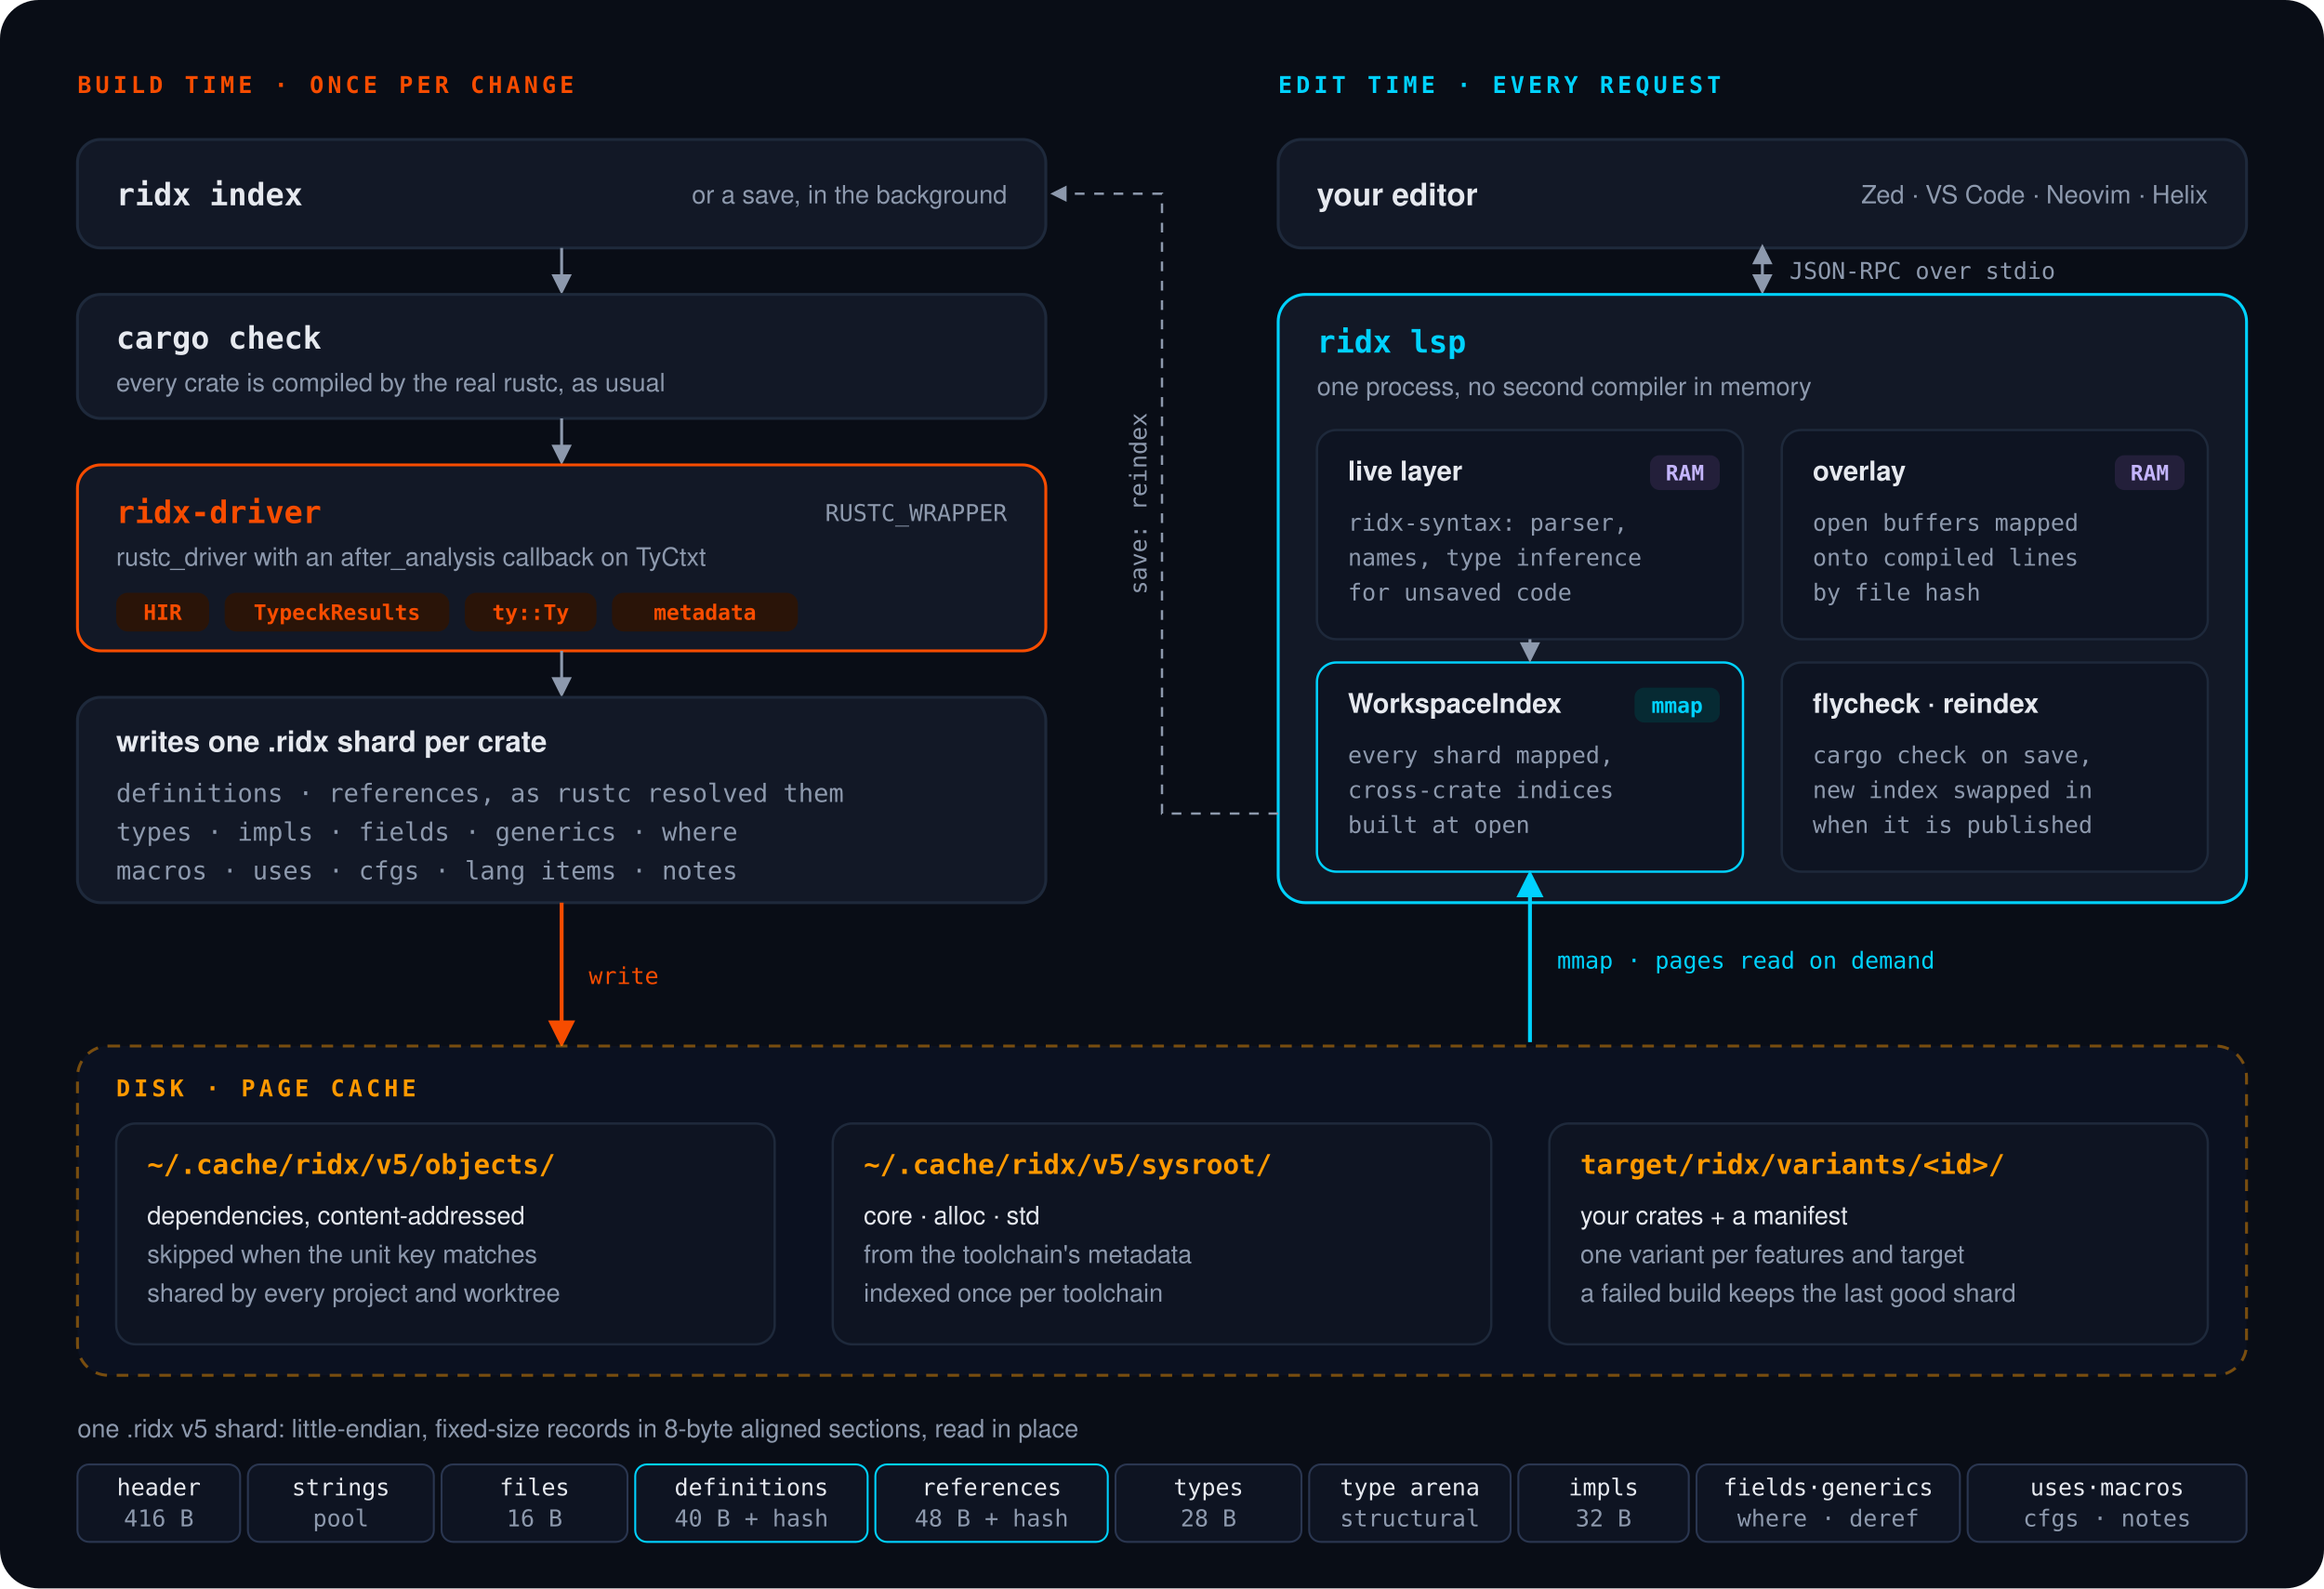
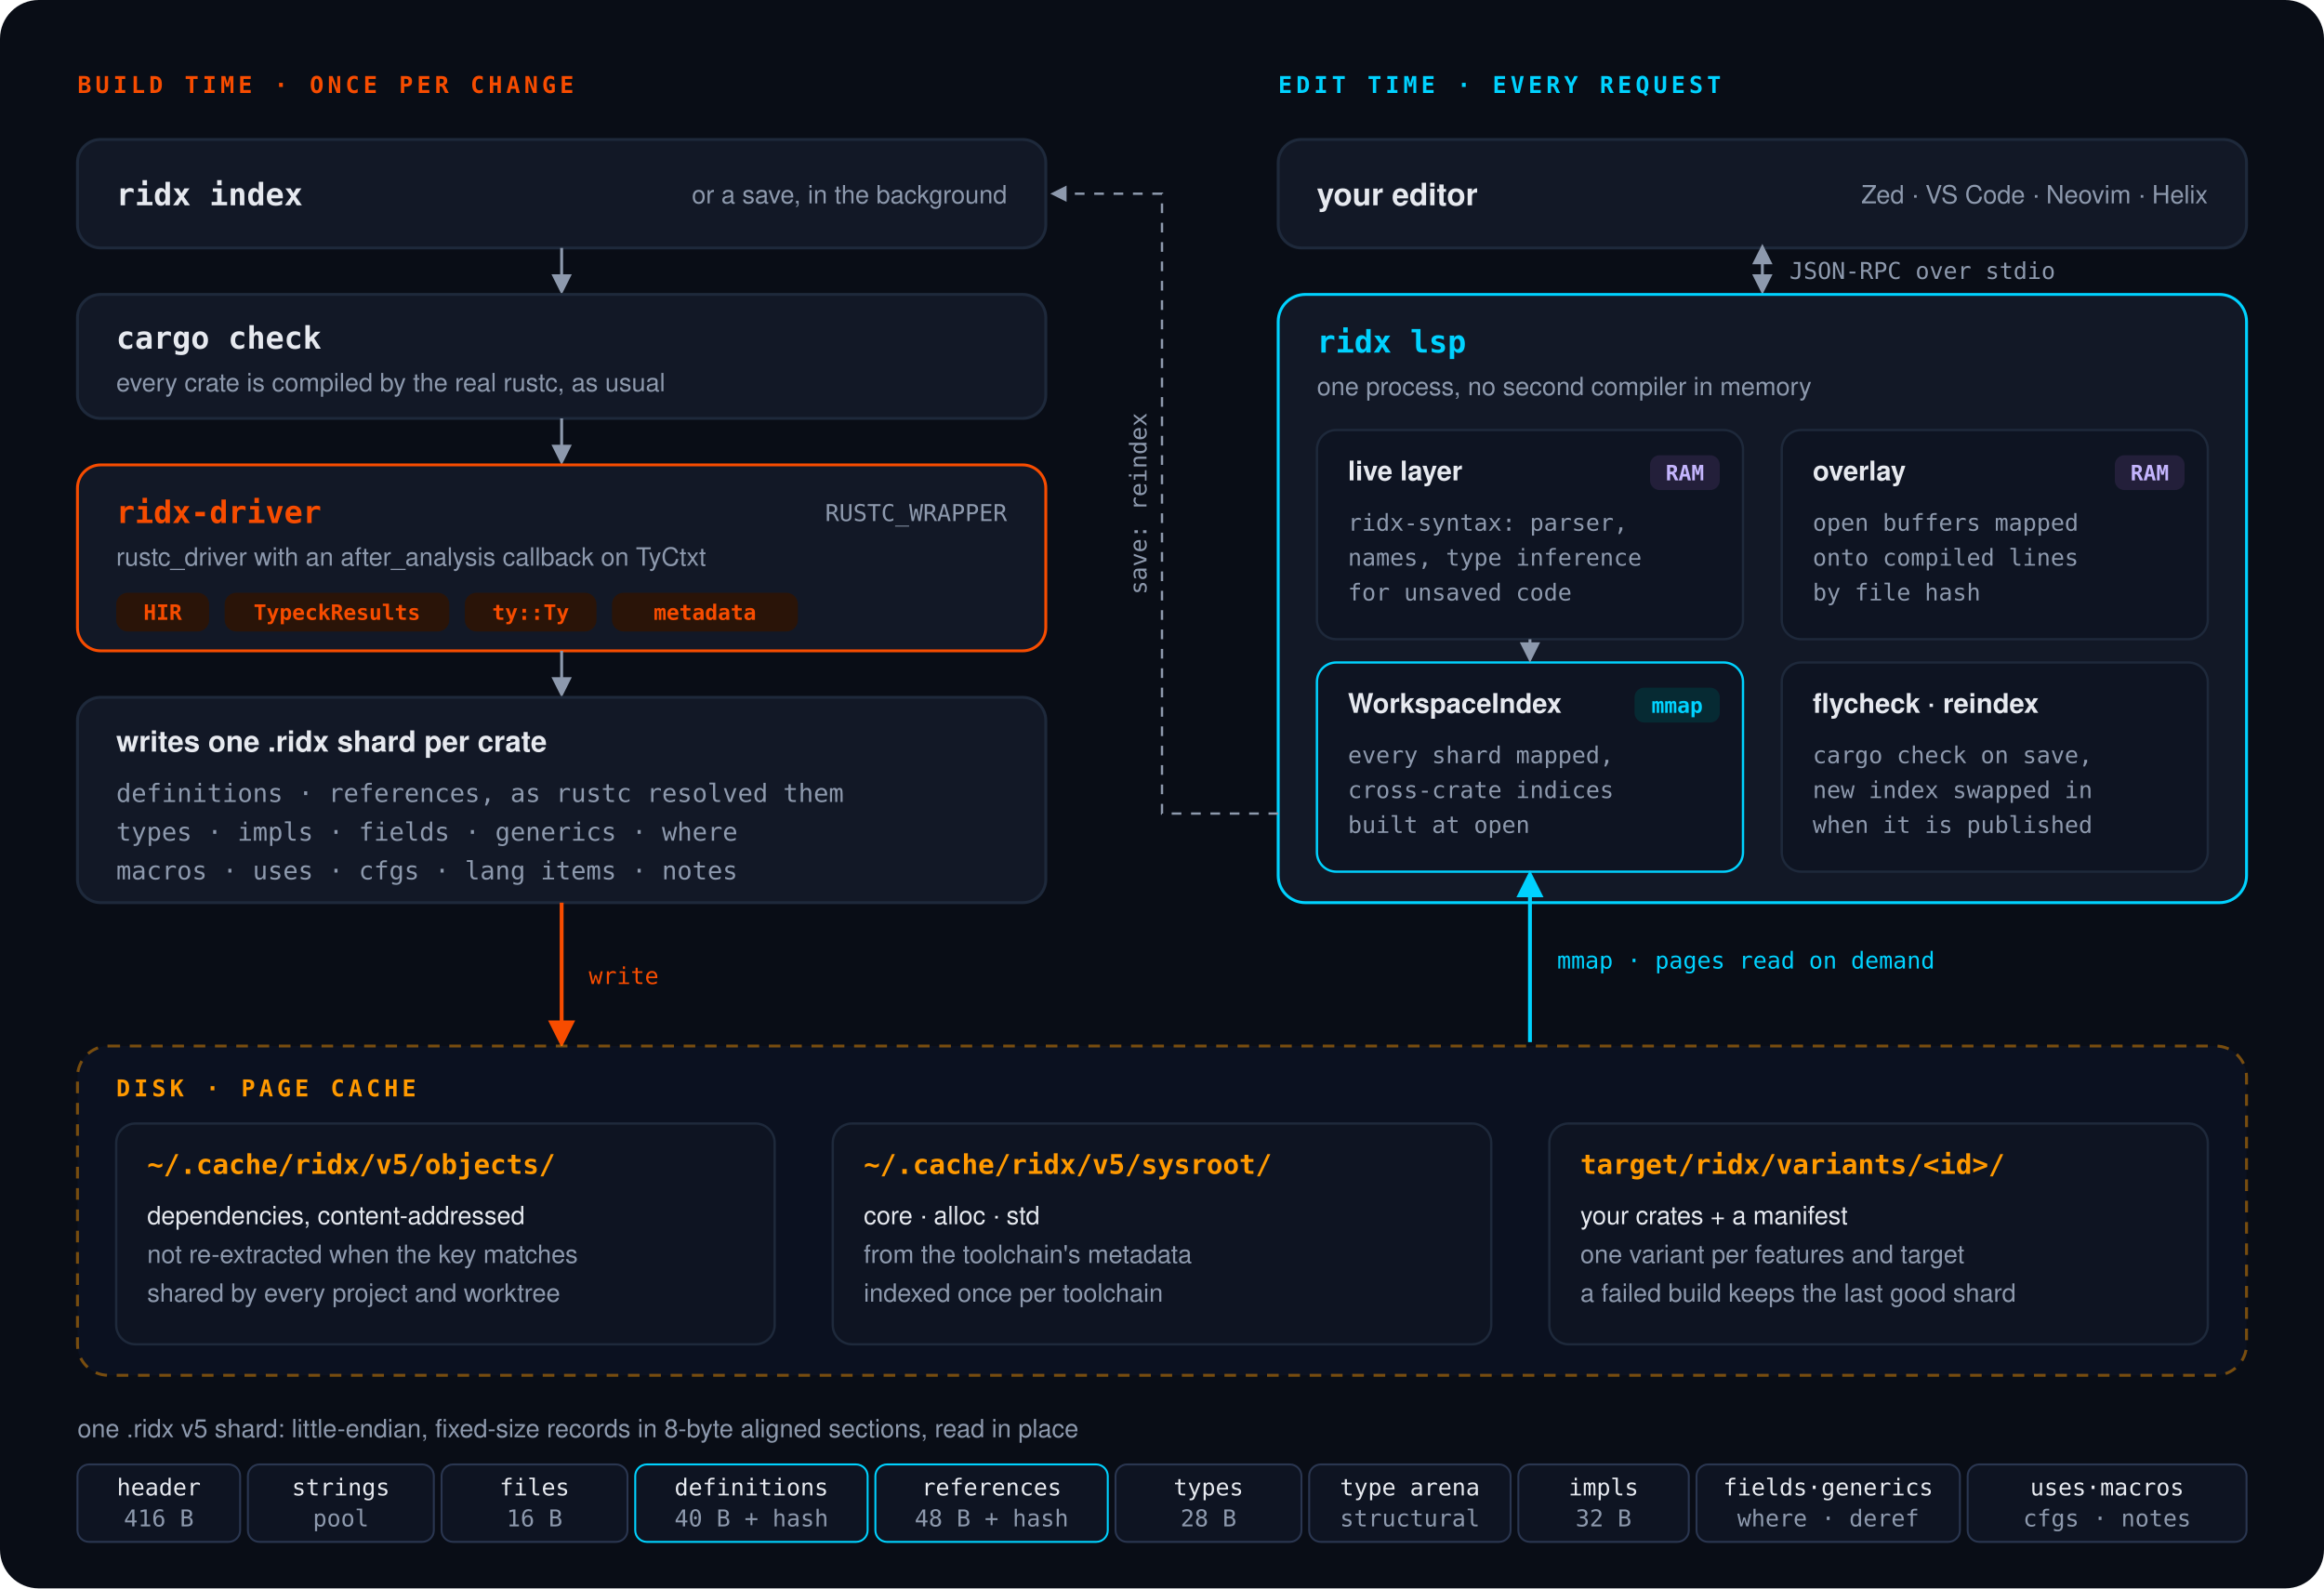
<svg xmlns="http://www.w3.org/2000/svg" viewBox="0 0 1200 820" width="1200" height="820" role="img" aria-labelledby="t d">
  <defs>
    <marker id="a" viewBox="0 0 10 10" refX="8" refY="5" markerWidth="7" markerHeight="7" orient="auto-start-reverse">
      <path d="M0 0L10 5L0 10z" fill="#8d99ad" />
    </marker>
    <marker id="ac" viewBox="0 0 10 10" refX="8" refY="5" markerWidth="7" markerHeight="7" orient="auto-start-reverse">
      <path d="M0 0L10 5L0 10z" fill="#00d2ff" />
    </marker>
    <marker id="ar" viewBox="0 0 10 10" refX="8" refY="5" markerWidth="7" markerHeight="7" orient="auto-start-reverse">
      <path d="M0 0L10 5L0 10z" fill="#f74c00" />
    </marker>
    <style>
      .t{font-family:"Space Grotesk",-apple-system,"Segoe UI",Helvetica,Arial,sans-serif;fill:#e6e9ef}
      .m{font-family:"JetBrains Mono",SFMono-Regular,Menlo,Consolas,monospace;fill:#e6e9ef}
      .mute{fill:#8d99ad}
      .eye{font-family:"JetBrains Mono",SFMono-Regular,Menlo,Consolas,monospace;font-size:12px;letter-spacing:2px;font-weight:600}
      .b{font-weight:700}
      .box{fill:#121826;stroke:#1e293b;stroke-width:1.5}
      .in{fill:#0e1422;stroke:#1e293b;stroke-width:1.2}
      .tag{font-family:"JetBrains Mono",SFMono-Regular,Menlo,Consolas,monospace;font-size:11px;font-weight:600}
      .seg{fill:#0e1422;stroke:#2a3650;stroke-width:1}
    </style>
  </defs>
  <rect width="1200" height="820" rx="20" fill="#090d16" />
  <text x="40" y="48" class="eye" fill="#f74c00">BUILD TIME · ONCE PER CHANGE</text>
  <text x="660" y="48" class="eye" fill="#00d2ff">EDIT TIME · EVERY REQUEST</text>
  <rect x="40" y="72" width="500" height="56" rx="12" class="box" />
  <text x="60" y="106" class="m b" font-size="16">ridx index</text>
  <text x="520" y="105" class="t mute" font-size="13" text-anchor="end">or a save, in the background</text>
  <path d="M290 128V150" stroke="#8d99ad" stroke-width="1.5" marker-end="url(#a)" />
  <rect x="40" y="152" width="500" height="64" rx="12" class="box" />
  <text x="60" y="180" class="m b" font-size="16">cargo check</text>
  <text x="60" y="202" class="t mute" font-size="13">every crate is compiled by the real rustc, as usual</text>
  <path d="M290 216V238" stroke="#8d99ad" stroke-width="1.5" marker-end="url(#a)" />
  <rect x="40" y="240" width="500" height="96" rx="12" class="box" stroke="#f74c00" style="stroke:#f74c00" />
  <text x="60" y="270" class="m b" font-size="16" fill="#f74c00" style="fill:#f74c00">ridx-driver</text>
  <text x="520" y="269" class="m mute" font-size="12" text-anchor="end">RUSTC_WRAPPER</text>
  <text x="60" y="292" class="t mute" font-size="13">rustc_driver with an after_analysis callback on TyCtxt</text>
  <g class="tag">
    <rect x="60" y="306" width="48" height="20" rx="6" fill="#2a1408" />
    <text x="84" y="320" text-anchor="middle" fill="#f74c00">HIR</text>
    <rect x="116" y="306" width="116" height="20" rx="6" fill="#2a1408" />
    <text x="174" y="320" text-anchor="middle" fill="#f74c00">TypeckResults</text>
    <rect x="240" y="306" width="68" height="20" rx="6" fill="#2a1408" />
    <text x="274" y="320" text-anchor="middle" fill="#f74c00">ty::Ty</text>
    <rect x="316" y="306" width="96" height="20" rx="6" fill="#2a1408" />
    <text x="364" y="320" text-anchor="middle" fill="#f74c00">metadata</text>
  </g>
  <path d="M290 336V358" stroke="#8d99ad" stroke-width="1.5" marker-end="url(#a)" />
  <rect x="40" y="360" width="500" height="106" rx="12" class="box" />
  <text x="60" y="388" class="t b" font-size="15">writes one .ridx shard per crate</text>
  <text x="60" y="414" class="m mute" font-size="13">definitions · references, as rustc resolved them</text>
  <text x="60" y="434" class="m mute" font-size="13">types · impls · fields · generics · where</text>
  <text x="60" y="454" class="m mute" font-size="13">macros · uses · cfgs · lang items · notes</text>
  <path d="M290 466V538" stroke="#f74c00" stroke-width="2" marker-end="url(#ar)" />
  <text x="304" y="508" class="m" font-size="12" fill="#f74c00" style="fill:#f74c00">write</text>
  <rect x="660" y="72" width="500" height="56" rx="12" class="box" />
  <text x="680" y="106" class="t b" font-size="16">your editor</text>
  <text x="1140" y="105" class="t mute" font-size="13" text-anchor="end">Zed · VS Code · Neovim · Helix</text>
  <path d="M910 128V150" stroke="#8d99ad" stroke-width="1.5" marker-start="url(#a)" marker-end="url(#a)" />
  <text x="924" y="144" class="m mute" font-size="12">JSON-RPC over stdio</text>
  <rect x="660" y="152" width="500" height="314" rx="14" class="box" style="stroke:#00d2ff" />
  <text x="680" y="182" class="m b" font-size="16" fill="#00d2ff" style="fill:#00d2ff">ridx lsp</text>
  <text x="680" y="204" class="t mute" font-size="13">one process, no second compiler in memory</text>
  <rect x="680" y="222" width="220" height="108" rx="10" class="in" />
  <text x="696" y="248" class="t b" font-size="14">live layer</text>
  <rect x="852" y="235" width="36" height="18" rx="5" fill="#231f3a" />
  <text x="870" y="248" class="tag" text-anchor="middle" fill="#c4b5fd">RAM</text>
  <text x="696" y="274" class="m mute" font-size="12">ridx-syntax: parser,</text>
  <text x="696" y="292" class="m mute" font-size="12">names, type inference</text>
  <text x="696" y="310" class="m mute" font-size="12">for unsaved code</text>
  <rect x="920" y="222" width="220" height="108" rx="10" class="in" />
  <text x="936" y="248" class="t b" font-size="14">overlay</text>
  <rect x="1092" y="235" width="36" height="18" rx="5" fill="#231f3a" />
  <text x="1110" y="248" class="tag" text-anchor="middle" fill="#c4b5fd">RAM</text>
  <text x="936" y="274" class="m mute" font-size="12">open buffers mapped</text>
  <text x="936" y="292" class="m mute" font-size="12">onto compiled lines</text>
  <text x="936" y="310" class="m mute" font-size="12">by file hash</text>
  <rect x="680" y="342" width="220" height="108" rx="10" class="in" style="stroke:#00d2ff" />
  <text x="696" y="368" class="t b" font-size="14">WorkspaceIndex</text>
  <rect x="844" y="355" width="44" height="18" rx="5" fill="#062a33" />
  <text x="866" y="368" class="tag" text-anchor="middle" fill="#00d2ff">mmap</text>
  <text x="696" y="394" class="m mute" font-size="12">every shard mapped,</text>
  <text x="696" y="412" class="m mute" font-size="12">cross-crate indices</text>
  <text x="696" y="430" class="m mute" font-size="12">built at open</text>
  <rect x="920" y="342" width="220" height="108" rx="10" class="in" />
  <text x="936" y="368" class="t b" font-size="14">flycheck · reindex</text>
  <text x="936" y="394" class="m mute" font-size="12">cargo check on save,</text>
  <text x="936" y="412" class="m mute" font-size="12">new index swapped in</text>
  <text x="936" y="430" class="m mute" font-size="12">when it is published</text>
  <path d="M790 330V340" stroke="#8d99ad" stroke-width="1.5" marker-end="url(#a)" />
  <path d="M790 538V452" stroke="#00d2ff" stroke-width="2" marker-end="url(#ac)" />
  <text x="804" y="500" class="m" font-size="12" fill="#00d2ff" style="fill:#00d2ff">mmap · pages read on demand</text>
  <path d="M660 420H600V100H544" stroke="#8d99ad" stroke-width="1.2" stroke-dasharray="5 5" fill="none" marker-end="url(#a)" />
  <text x="592" y="260" class="m mute" font-size="12" text-anchor="middle" transform="rotate(-90 592 260)">save: reindex</text>
  <rect x="40" y="540" width="1120" height="170" rx="16" fill="#0b1120" stroke="#ff9900" stroke-opacity=".45" stroke-width="1.5" stroke-dasharray="6 5" />
  <text x="60" y="566" class="eye" fill="#ff9900">DISK · PAGE CACHE</text>
  <rect x="60" y="580" width="340" height="114" rx="10" class="in" />
  <text x="76" y="606" class="m b" font-size="14" fill="#ff9900" style="fill:#ff9900">~/.cache/ridx/v5/objects/</text>
  <text x="76" y="632" class="t" font-size="13">dependencies, content-addressed</text>
-   <text x="76" y="652" class="t mute" font-size="13">skipped when the unit key matches</text>
+   <text x="76" y="652" class="t mute" font-size="13">not re-extracted when the key matches</text>
  <text x="76" y="672" class="t mute" font-size="13">shared by every project and worktree</text>
  <rect x="430" y="580" width="340" height="114" rx="10" class="in" />
  <text x="446" y="606" class="m b" font-size="14" fill="#ff9900" style="fill:#ff9900">~/.cache/ridx/v5/sysroot/</text>
  <text x="446" y="632" class="t" font-size="13">core · alloc · std</text>
  <text x="446" y="652" class="t mute" font-size="13">from the toolchain's metadata</text>
  <text x="446" y="672" class="t mute" font-size="13">indexed once per toolchain</text>
  <rect x="800" y="580" width="340" height="114" rx="10" class="in" />
  <text x="816" y="606" class="m b" font-size="14" fill="#ff9900" style="fill:#ff9900">target/ridx/variants/&lt;id&gt;/</text>
  <text x="816" y="632" class="t" font-size="13">your crates + a manifest</text>
  <text x="816" y="652" class="t mute" font-size="13">one variant per features and target</text>
  <text x="816" y="672" class="t mute" font-size="13">a failed build keeps the last good shard</text>
  <text x="40" y="742" class="t mute" font-size="13">one .ridx v5 shard: little-endian, fixed-size records in 8-byte aligned sections, read in place</text>
  <g class="m" font-size="12" text-anchor="middle">
    <rect x="40" y="756" width="84" height="40" rx="6" class="seg" />
    <text x="82" y="772">header</text>
    <text x="82" y="788" class="mute">416 B</text>
    <rect x="128" y="756" width="96" height="40" rx="6" class="seg" />
    <text x="176" y="772">strings</text>
    <text x="176" y="788" class="mute">pool</text>
    <rect x="228" y="756" width="96" height="40" rx="6" class="seg" />
    <text x="276" y="772">files</text>
    <text x="276" y="788" class="mute">16 B</text>
    <rect x="328" y="756" width="120" height="40" rx="6" class="seg" style="stroke:#00d2ff" />
    <text x="388" y="772">definitions</text>
    <text x="388" y="788" class="mute">40 B + hash</text>
    <rect x="452" y="756" width="120" height="40" rx="6" class="seg" style="stroke:#00d2ff" />
    <text x="512" y="772">references</text>
    <text x="512" y="788" class="mute">48 B + hash</text>
    <rect x="576" y="756" width="96" height="40" rx="6" class="seg" />
    <text x="624" y="772">types</text>
    <text x="624" y="788" class="mute">28 B</text>
    <rect x="676" y="756" width="104" height="40" rx="6" class="seg" />
    <text x="728" y="772">type arena</text>
    <text x="728" y="788" class="mute">structural</text>
    <rect x="784" y="756" width="88" height="40" rx="6" class="seg" />
    <text x="828" y="772">impls</text>
    <text x="828" y="788" class="mute">32 B</text>
    <rect x="876" y="756" width="136" height="40" rx="6" class="seg" />
    <text x="944" y="772">fields·generics</text>
    <text x="944" y="788" class="mute">where · deref</text>
    <rect x="1016" y="756" width="144" height="40" rx="6" class="seg" />
    <text x="1088" y="772">uses·macros</text>
    <text x="1088" y="788" class="mute">cfgs · notes</text>
  </g>
</svg>
